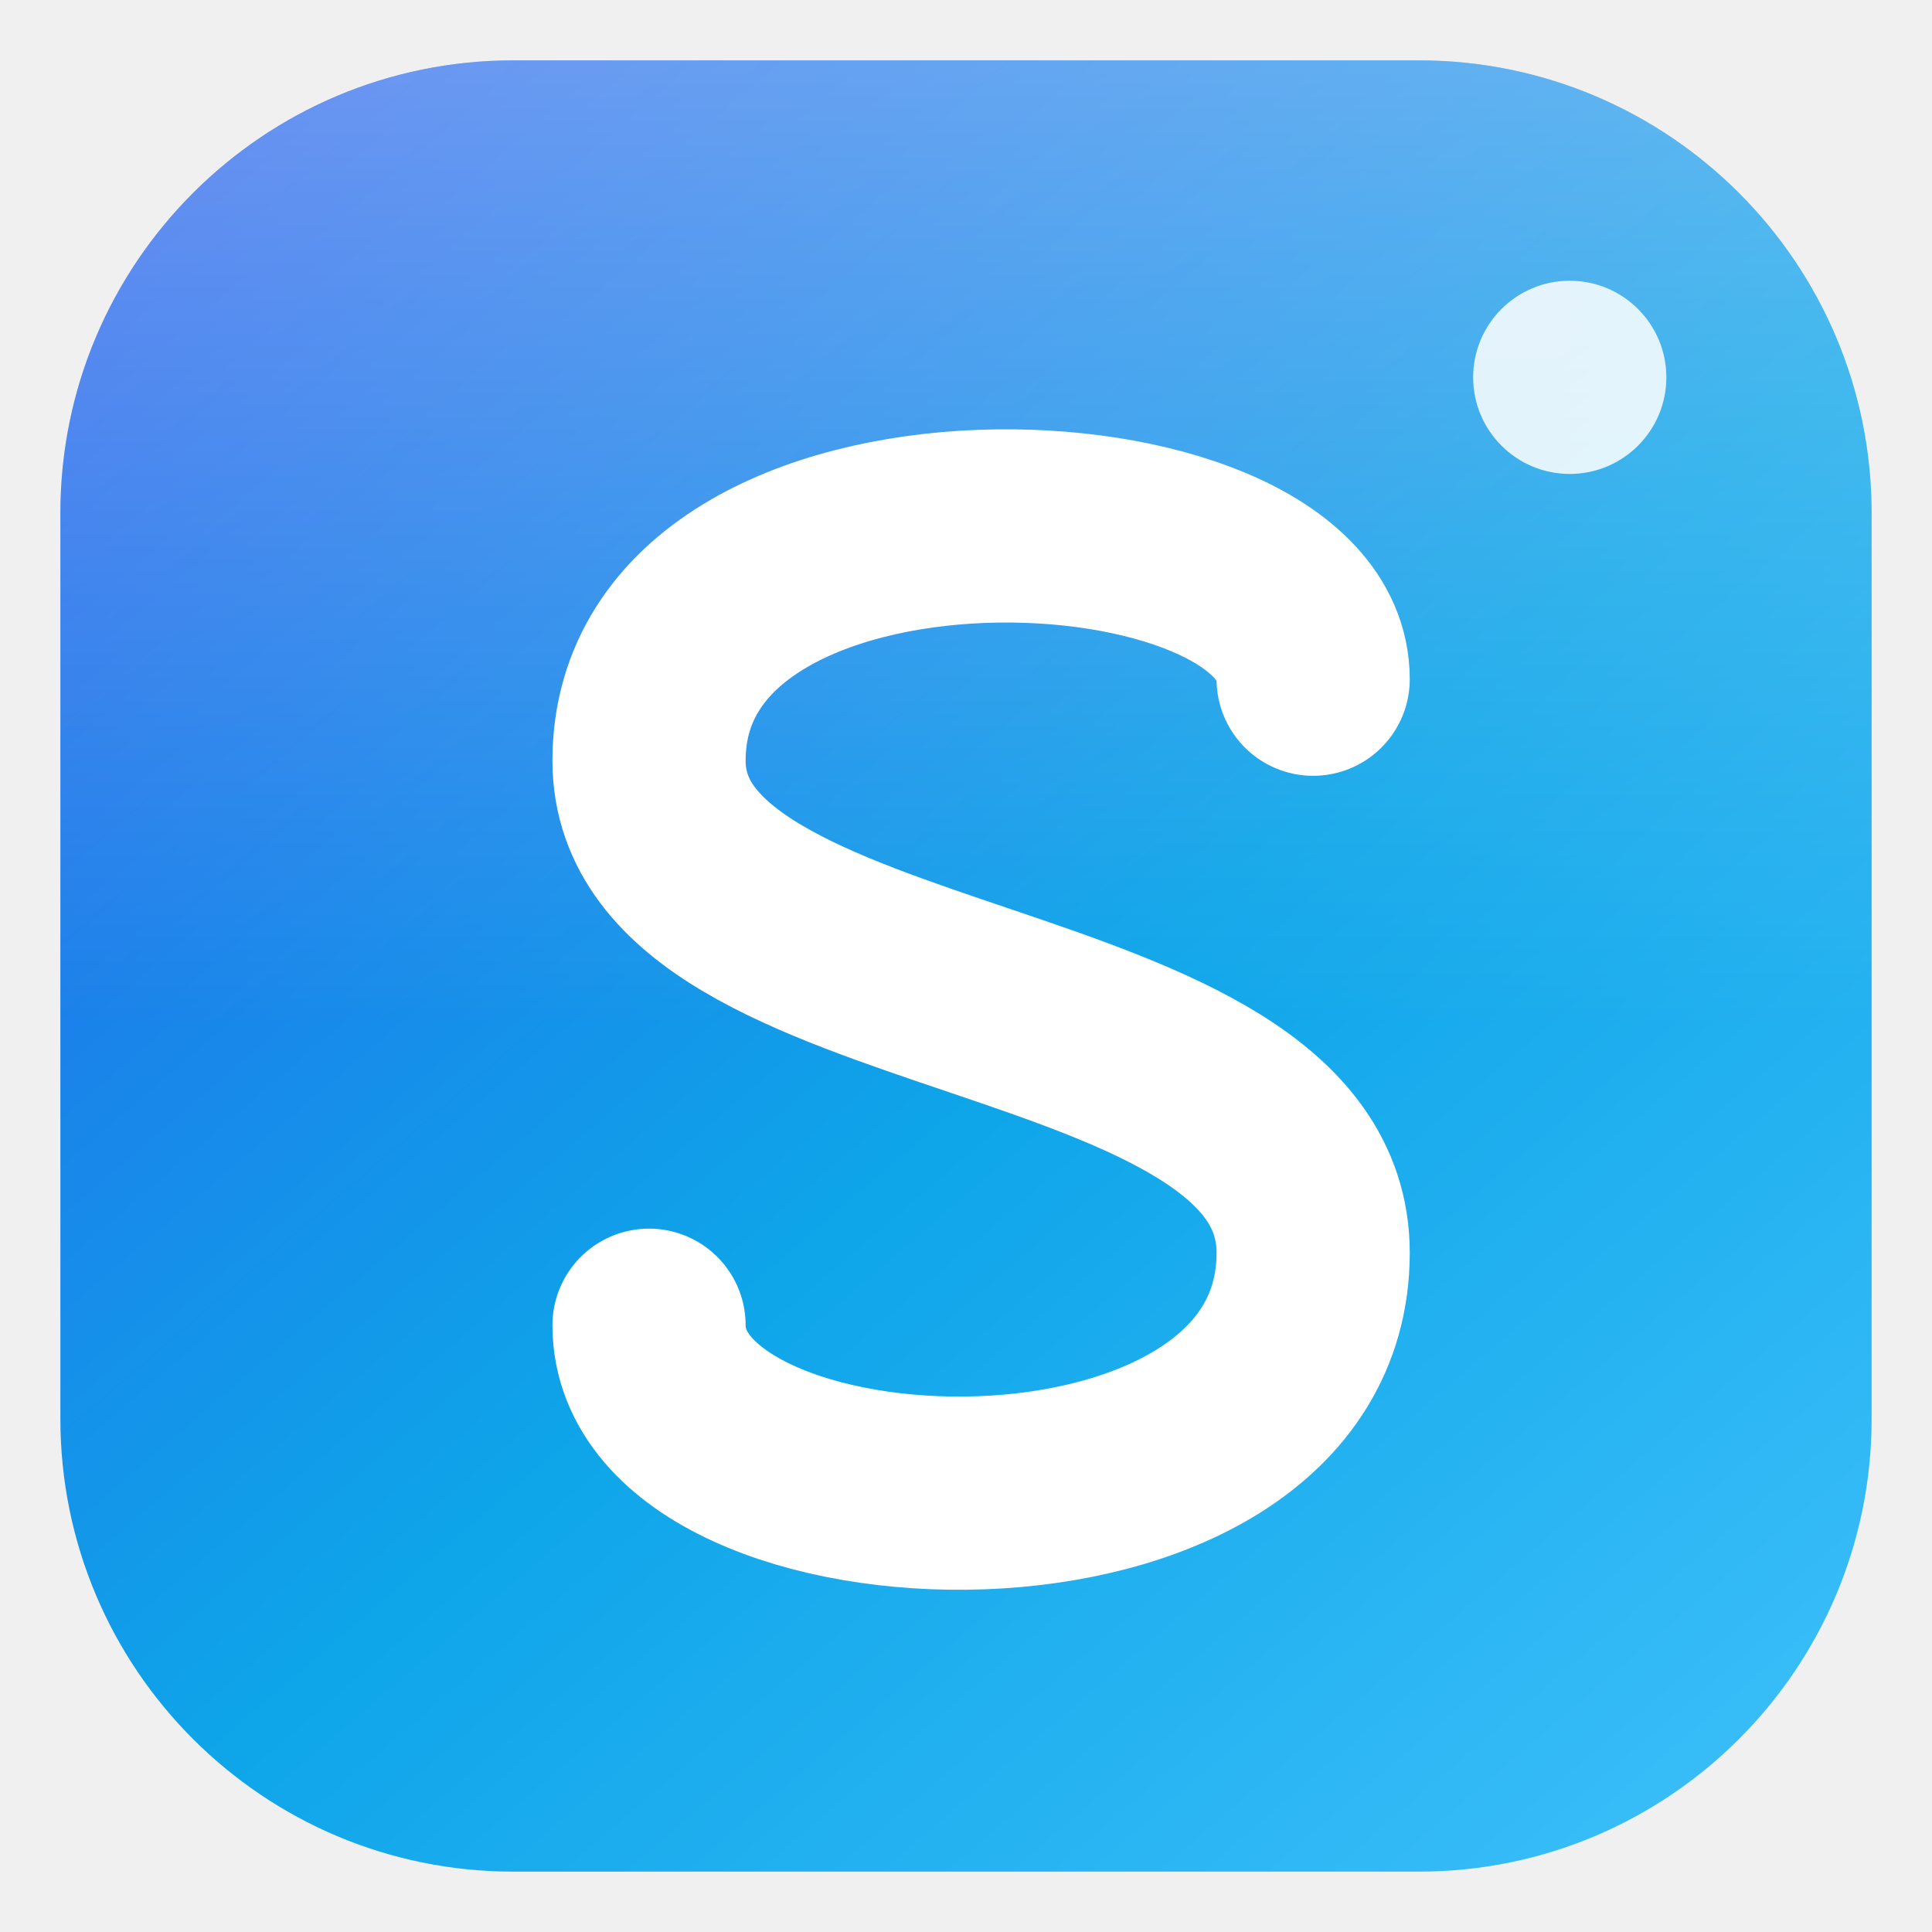
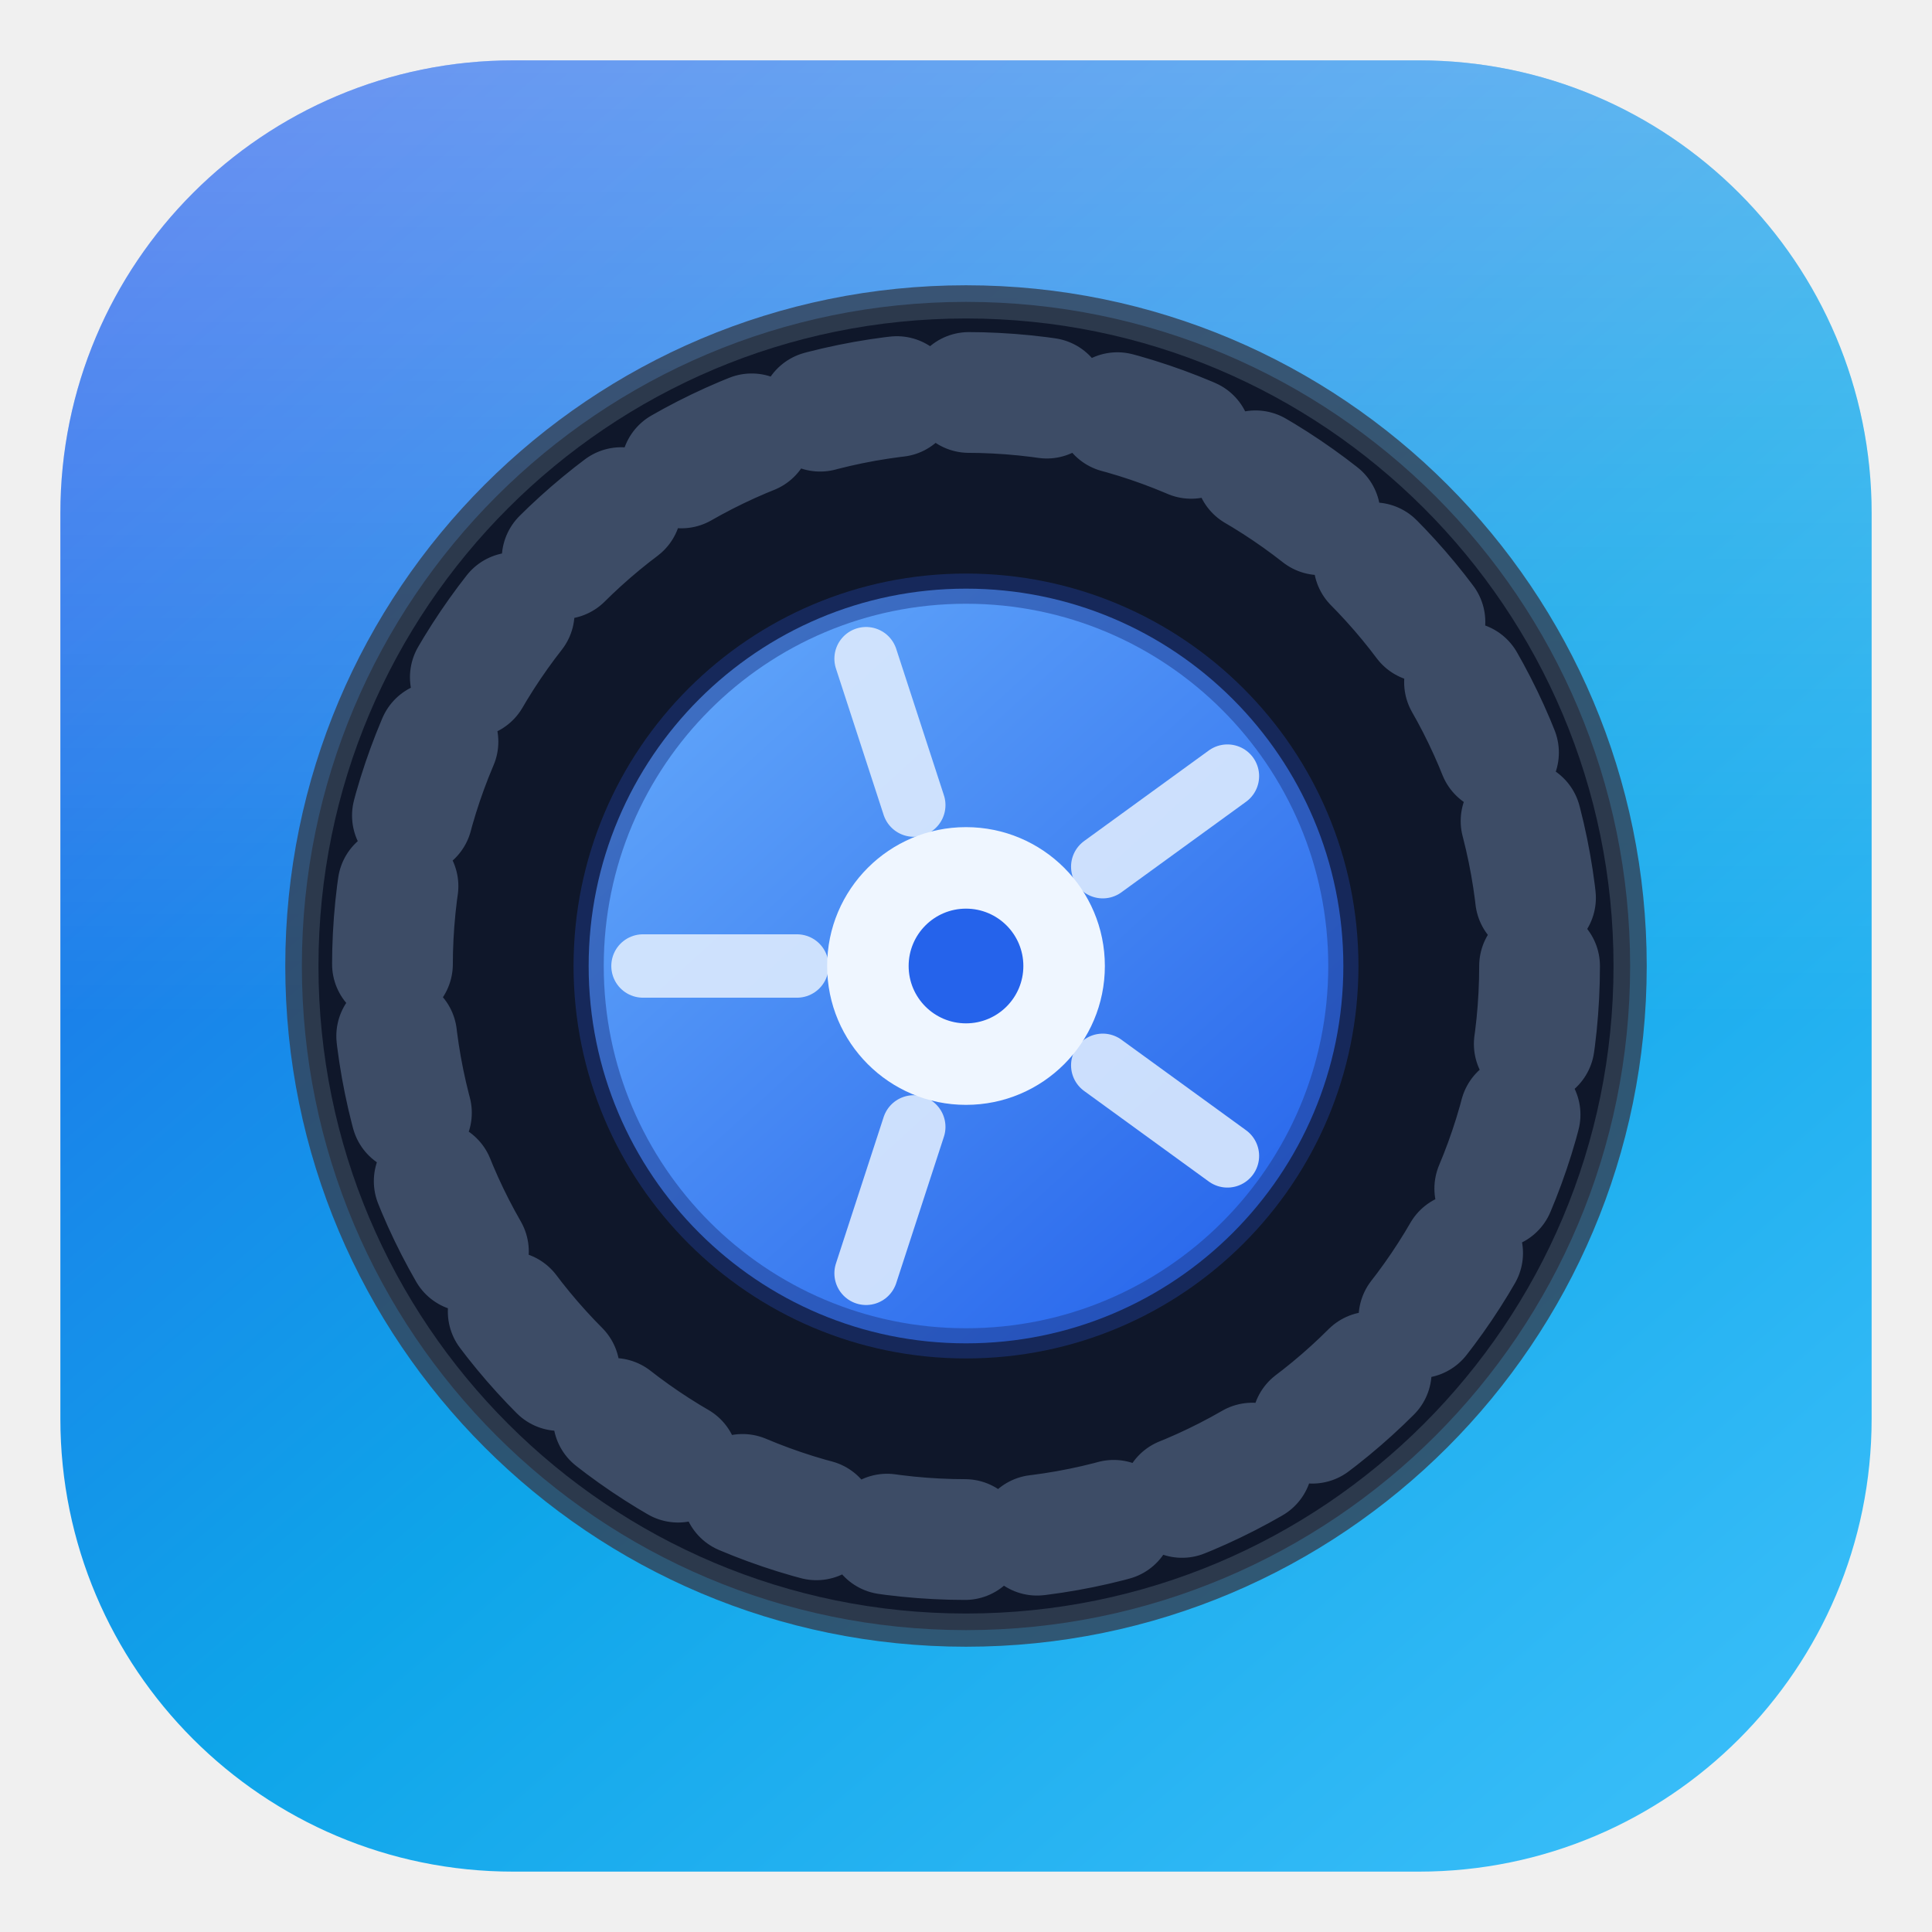
<svg xmlns="http://www.w3.org/2000/svg" viewBox="0 0 64 64">
  <defs>
    <linearGradient id="bg" x1="8" y1="4" x2="56" y2="60" gradientUnits="userSpaceOnUse">
      <stop offset="0" stop-color="#2563eb" />
      <stop offset=".55" stop-color="#0ea5e9" />
      <stop offset="1" stop-color="#38bdf8" />
    </linearGradient>
    <linearGradient id="gloss" x1="32" y1="2" x2="32" y2="34" gradientUnits="userSpaceOnUse">
      <stop offset="0" stop-color="#ffffff" stop-opacity=".32" />
      <stop offset="1" stop-color="#ffffff" stop-opacity="0" />
    </linearGradient>
+     <linearGradient id="rim" x1="22" y1="22" x2="42" y2="44" gradientUnits="userSpaceOnUse">
+       <stop offset="0" stop-color="#60a5fa" />
+       <stop offset="1" stop-color="#2563eb" />
+     </linearGradient>
  </defs>
  <rect x="2" y="2" width="60" height="60" rx="15" fill="url(#bg)" />
  <rect x="2" y="2" width="60" height="60" rx="15" fill="url(#gloss)" />
-   <path d="M43.5 22.5C43.5 15.8 21.5 14.8 21.5 25.2c0 8.6 22 7.2 22 16.3 0 10.6-22 9.8-22 2.4" fill="none" stroke="#ffffff" stroke-width="6.4" stroke-linecap="round" />
-   <circle cx="52" cy="12.5" r="3.2" fill="#ffffff" opacity=".85" />
+   <circle cx="32" cy="32" r="22" fill="#0f172a" />
+   <circle cx="32" cy="32" r="19" fill="none" stroke="#3d4c66" stroke-width="4" stroke-linecap="round" stroke-dasharray="2.59 2.39" />
+   <circle cx="32" cy="32" r="22" fill="none" stroke="#334155" stroke-width="1.1" opacity=".8" />
+   <circle cx="32" cy="32" r="12.5" fill="url(#rim)" />
+   <circle cx="32" cy="32" r="12.5" fill="none" stroke="#1e3a8a" stroke-width="1" opacity=".5" />
+   <line x1="30.27" y1="26.67" x2="28.69" y2="21.82" stroke="#dbeafe" stroke-width="2.1" stroke-linecap="round" opacity="0.9" />
+   <line x1="36.53" y1="28.71" x2="40.66" y2="25.71" stroke="#dbeafe" stroke-width="2.1" stroke-linecap="round" opacity="0.9" />
+   <line x1="36.53" y1="35.29" x2="40.66" y2="38.29" stroke="#dbeafe" stroke-width="2.1" stroke-linecap="round" opacity="0.9" />
+   <line x1="30.27" y1="37.33" x2="28.69" y2="42.18" stroke="#dbeafe" stroke-width="2.1" stroke-linecap="round" opacity="0.9" />
+   <line x1="26.40" y1="32.00" x2="21.30" y2="32.00" stroke="#dbeafe" stroke-width="2.1" stroke-linecap="round" opacity="0.9" />
+   <circle cx="32" cy="32" r="4.6" fill="#eff6ff" />
+   <circle cx="32" cy="32" r="1.9" fill="#2563eb" />
</svg>
